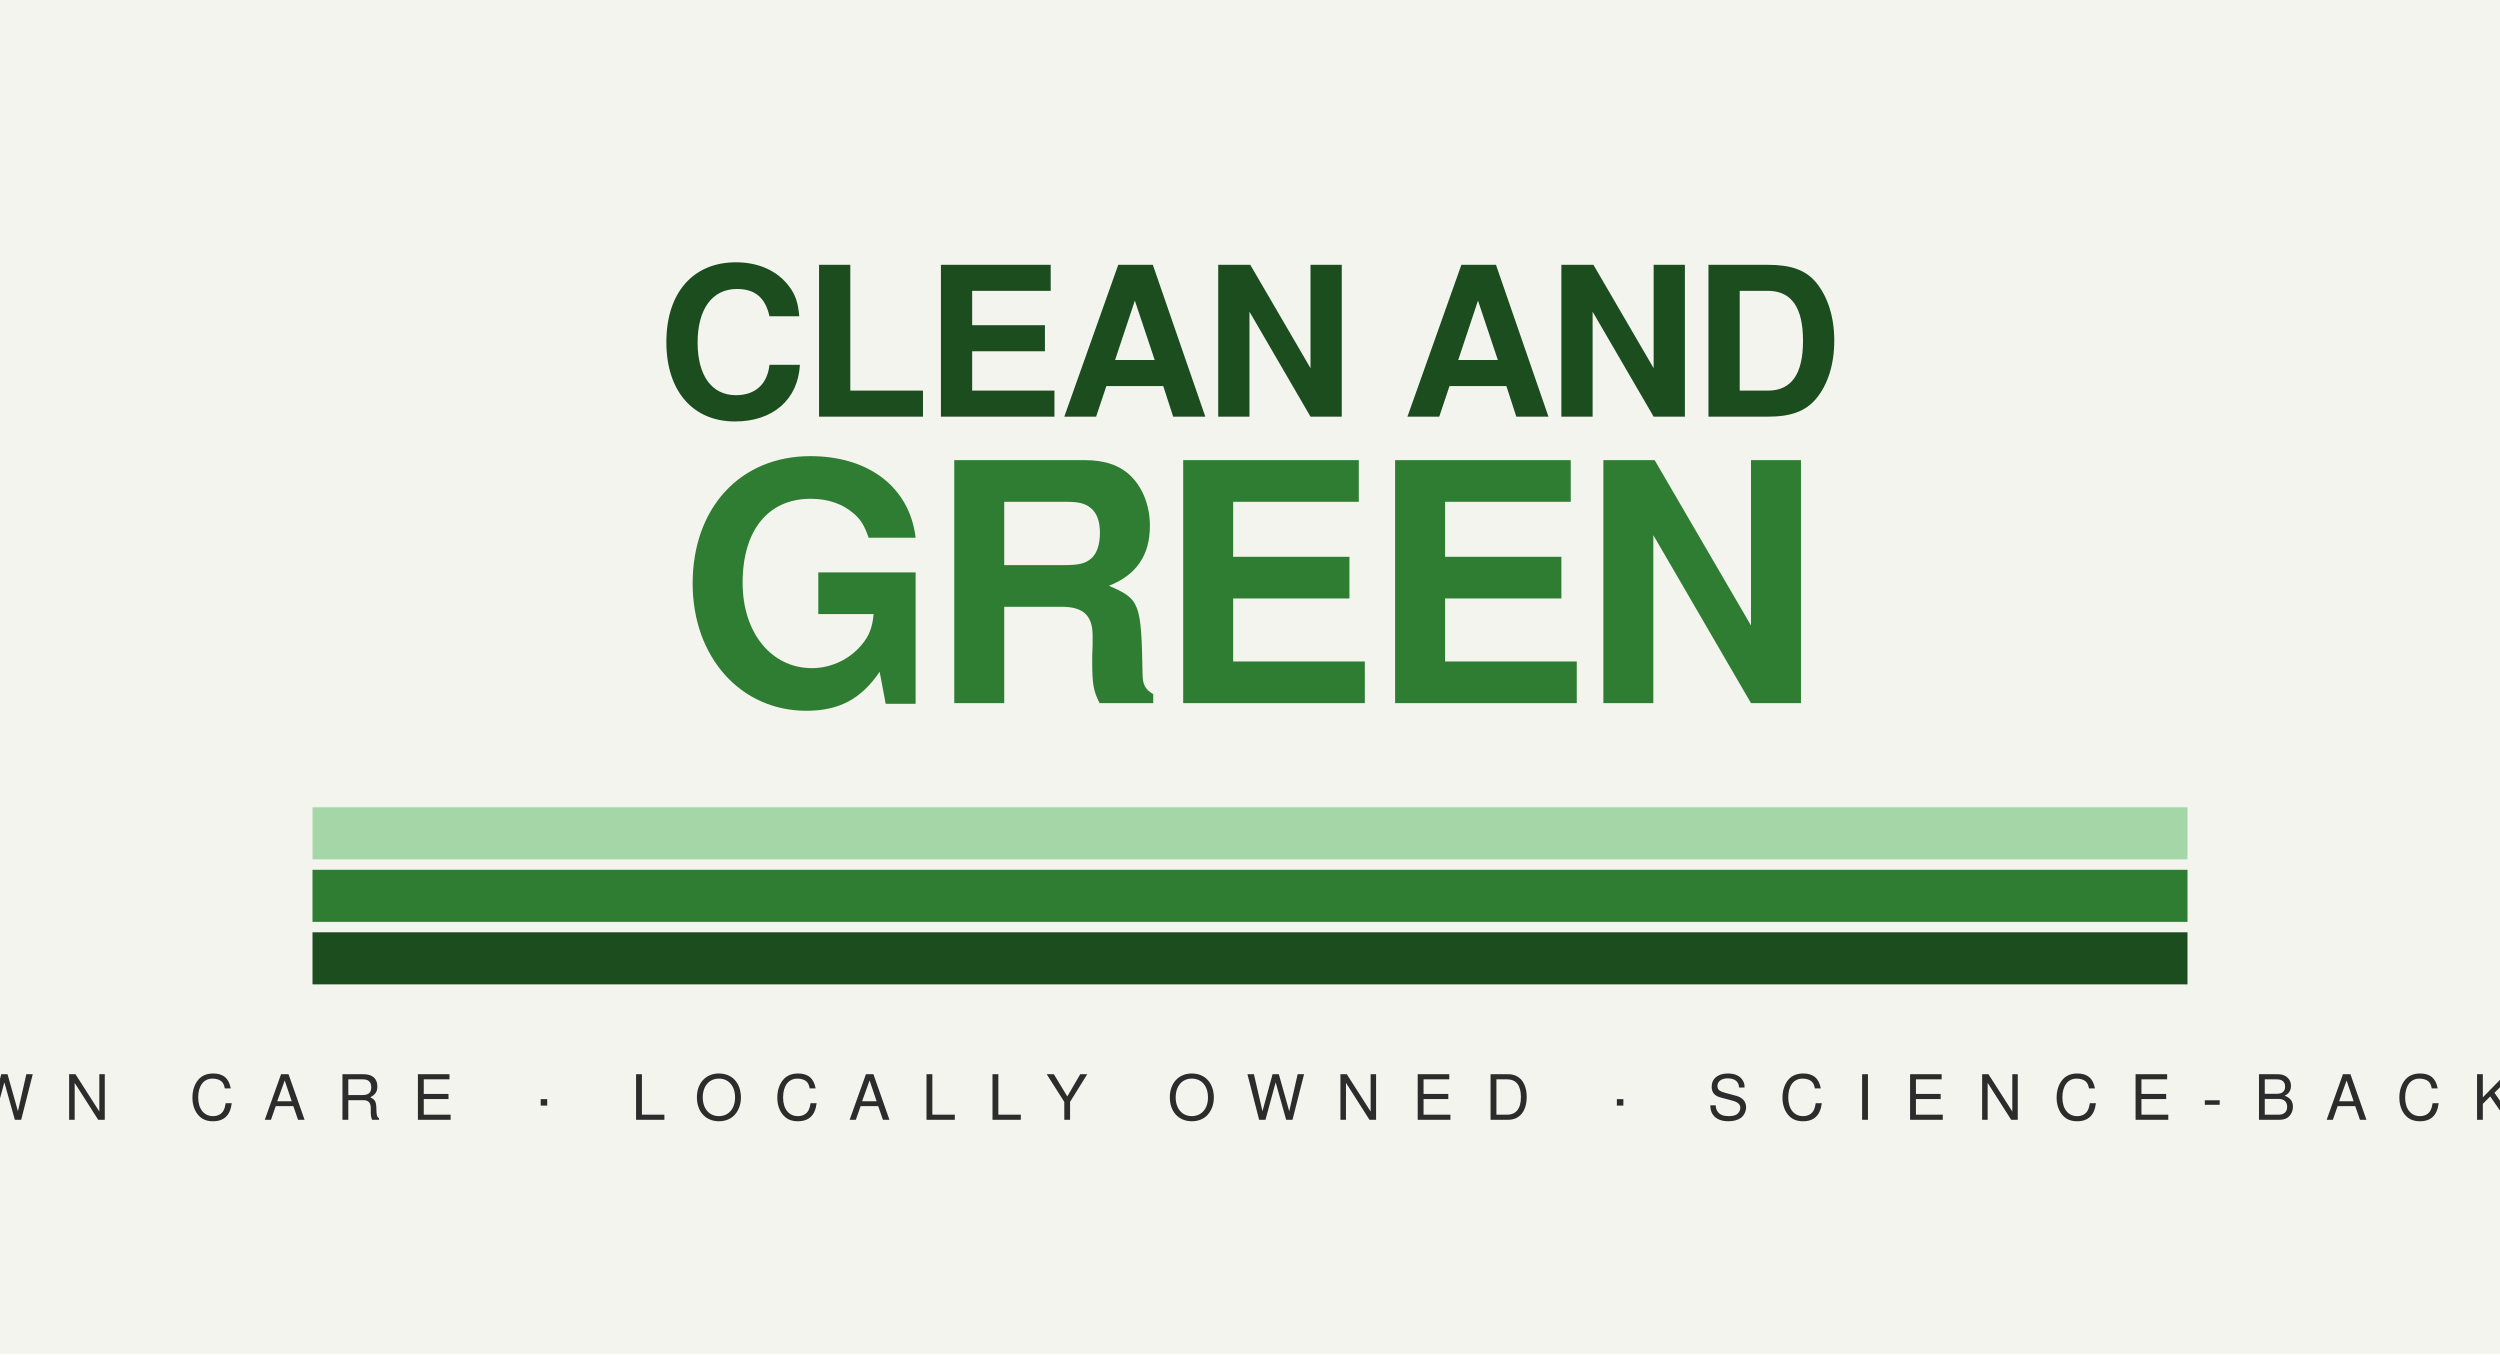
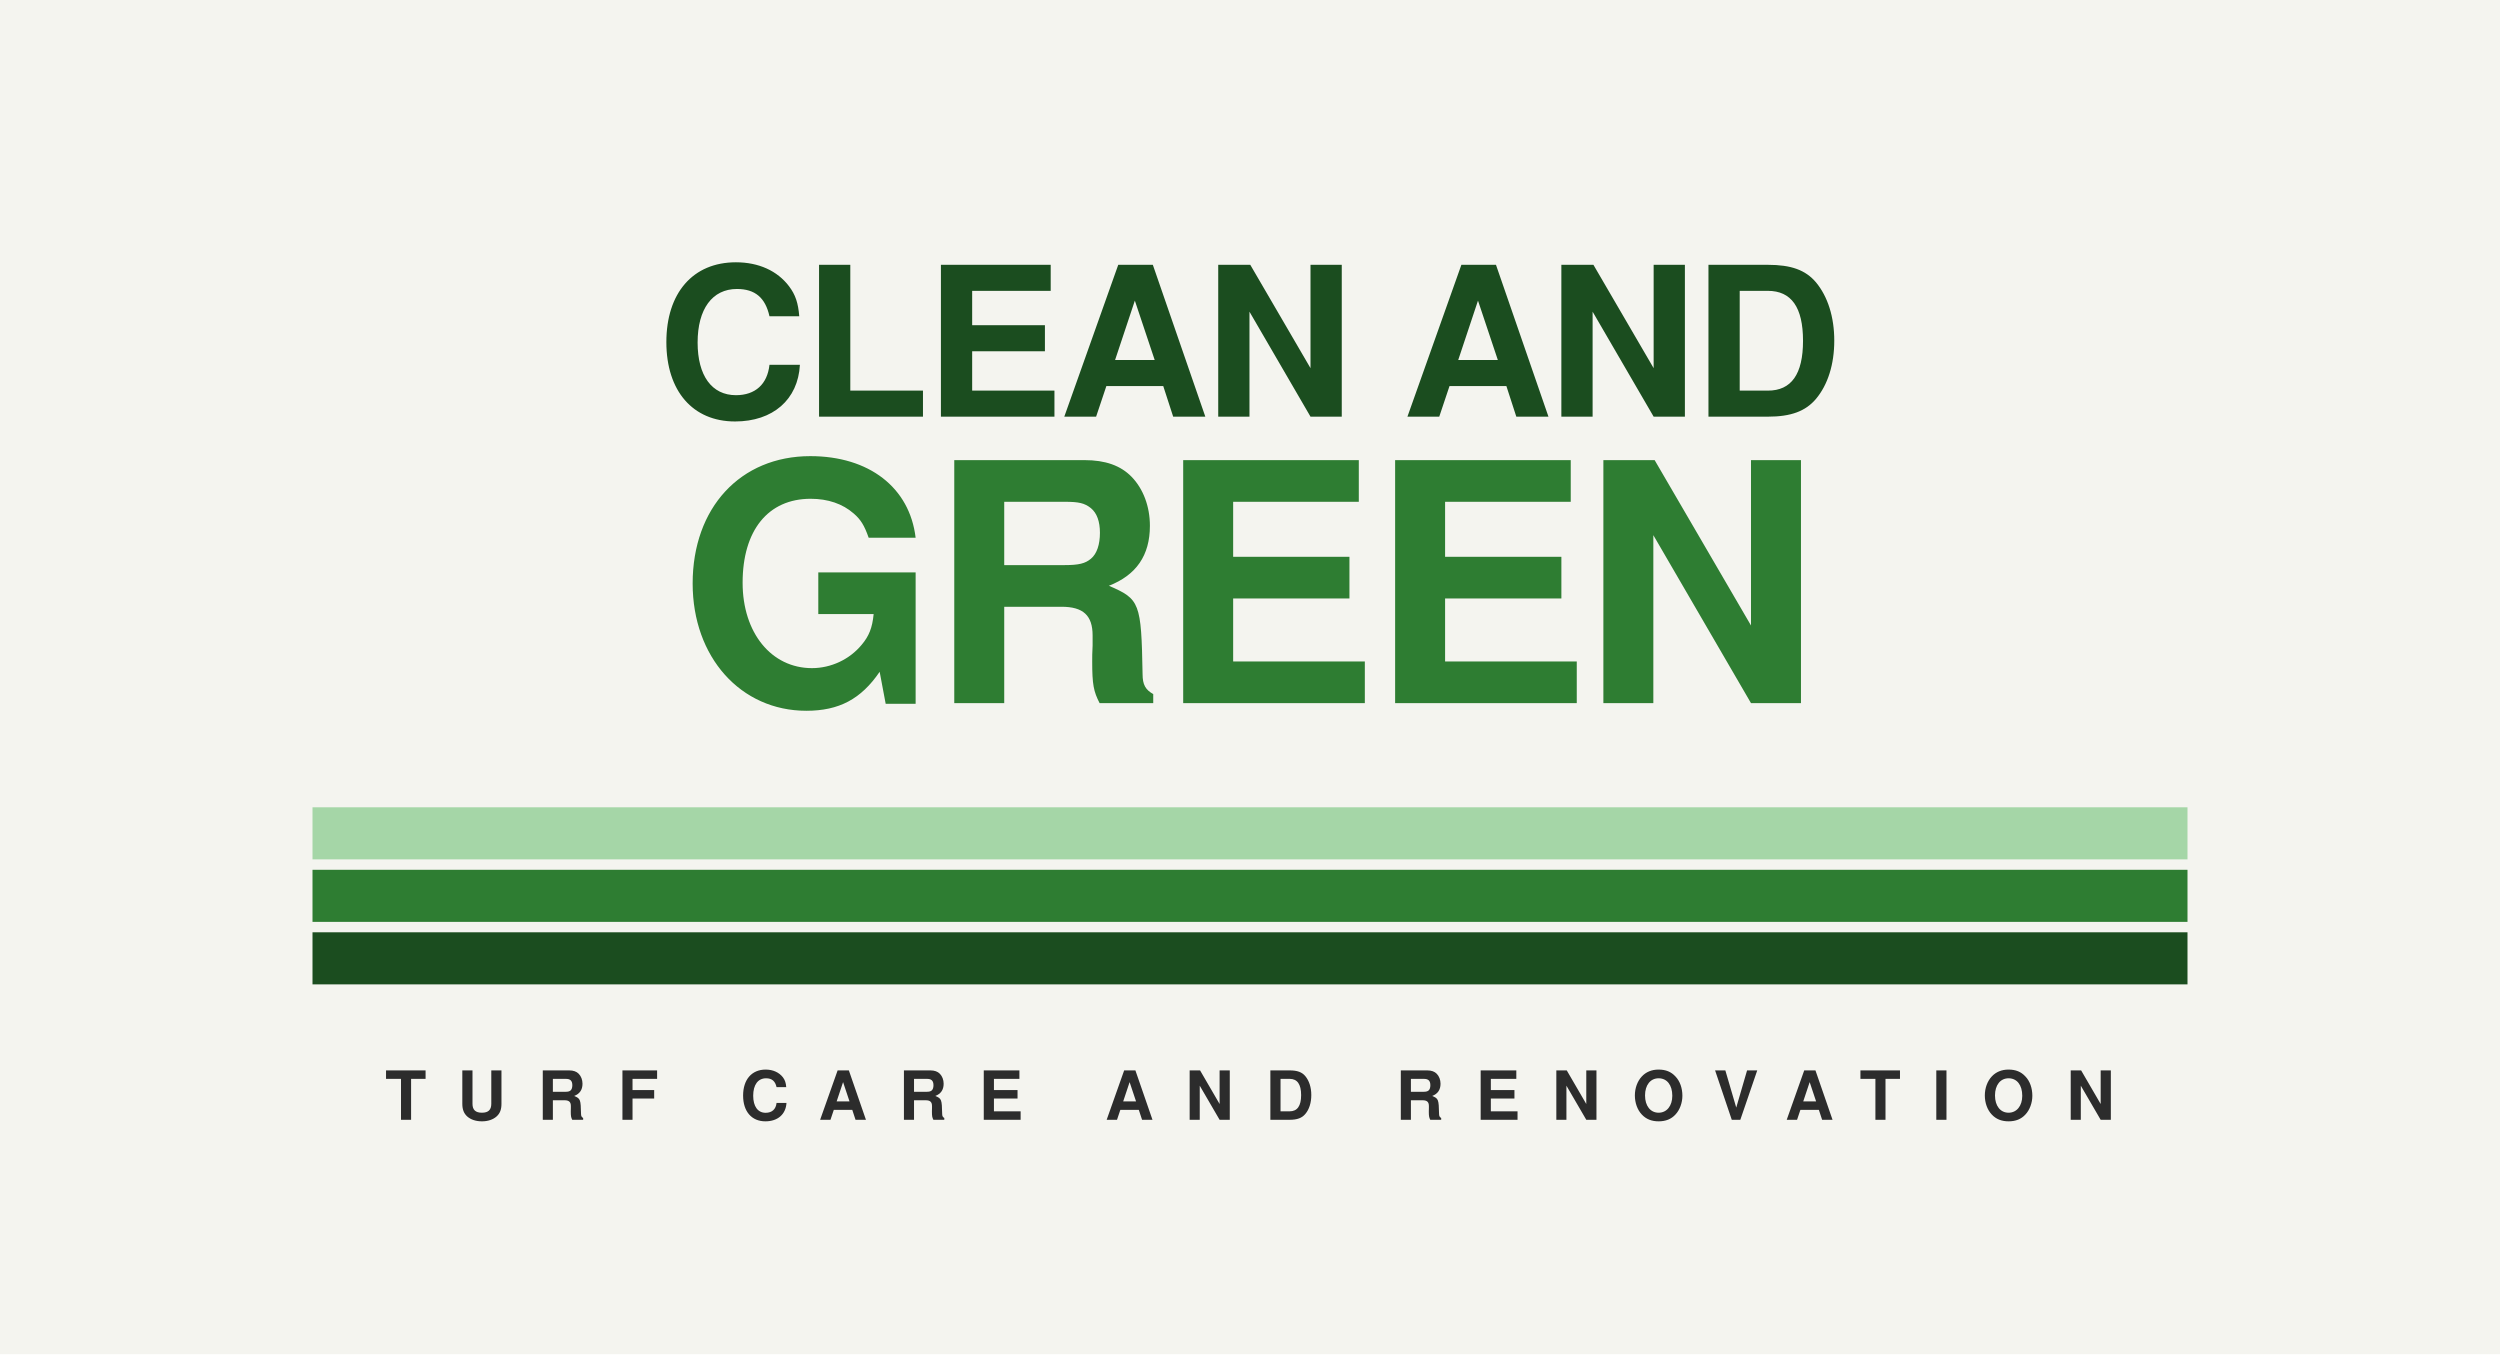
<svg xmlns="http://www.w3.org/2000/svg" viewBox="0 0 480 260">
  <rect width="480" height="260" fill="#F4F4EF" />
  <text x="240" y="80" text-anchor="middle" font-family="Helvetica, Arial, sans-serif" font-size="40" font-weight="900" fill="#1B4D1F" letter-spacing="-1">CLEAN AND</text>
  <text x="240" y="135" text-anchor="middle" font-family="Helvetica, Arial, sans-serif" font-size="64" font-weight="900" fill="#2E7D32" letter-spacing="-2">GREEN</text>
  <rect x="60" y="155" width="360" height="10" fill="#A5D6A7" />
  <rect x="60" y="167" width="360" height="10" fill="#2E7D32" />
  <rect x="60" y="179" width="360" height="10" fill="#1B4D1F" />
-   <text x="240" y="215" text-anchor="middle" font-family="Helvetica, Arial, sans-serif" font-size="12" letter-spacing="6" fill="#2C2C2C">LAWN CARE  ·  LOCALLY OWNED  ·  SCIENCE-BACKED</text>
+   <text x="240" y="215" text-anchor="middle" font-family="Helvetica, Arial, sans-serif" font-size="13" font-weight="700" letter-spacing="6" fill="#2C2C2C">TURF CARE AND RENOVATION</text>
</svg>
